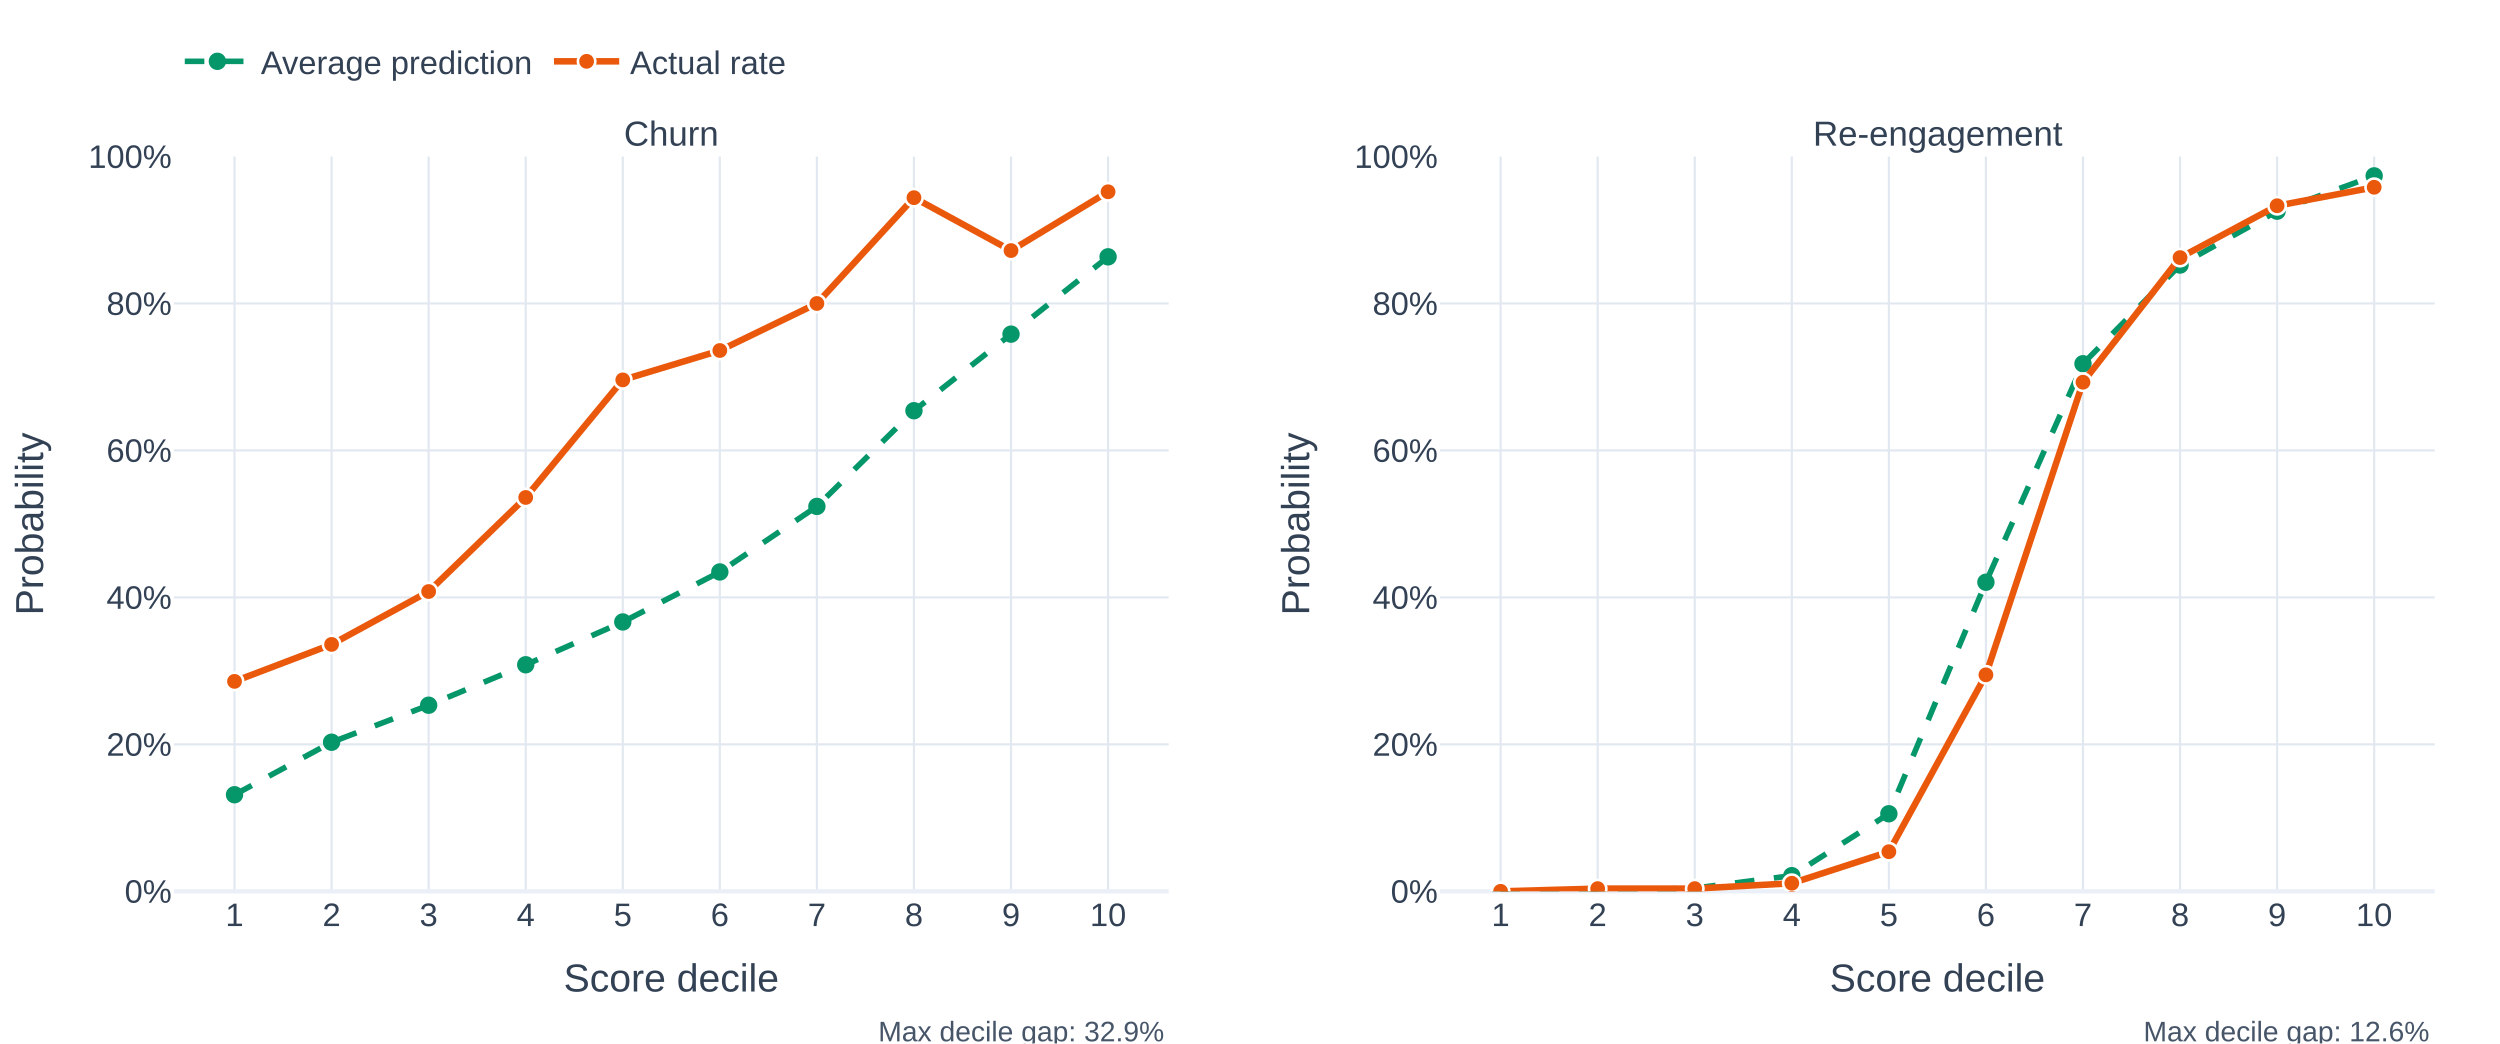
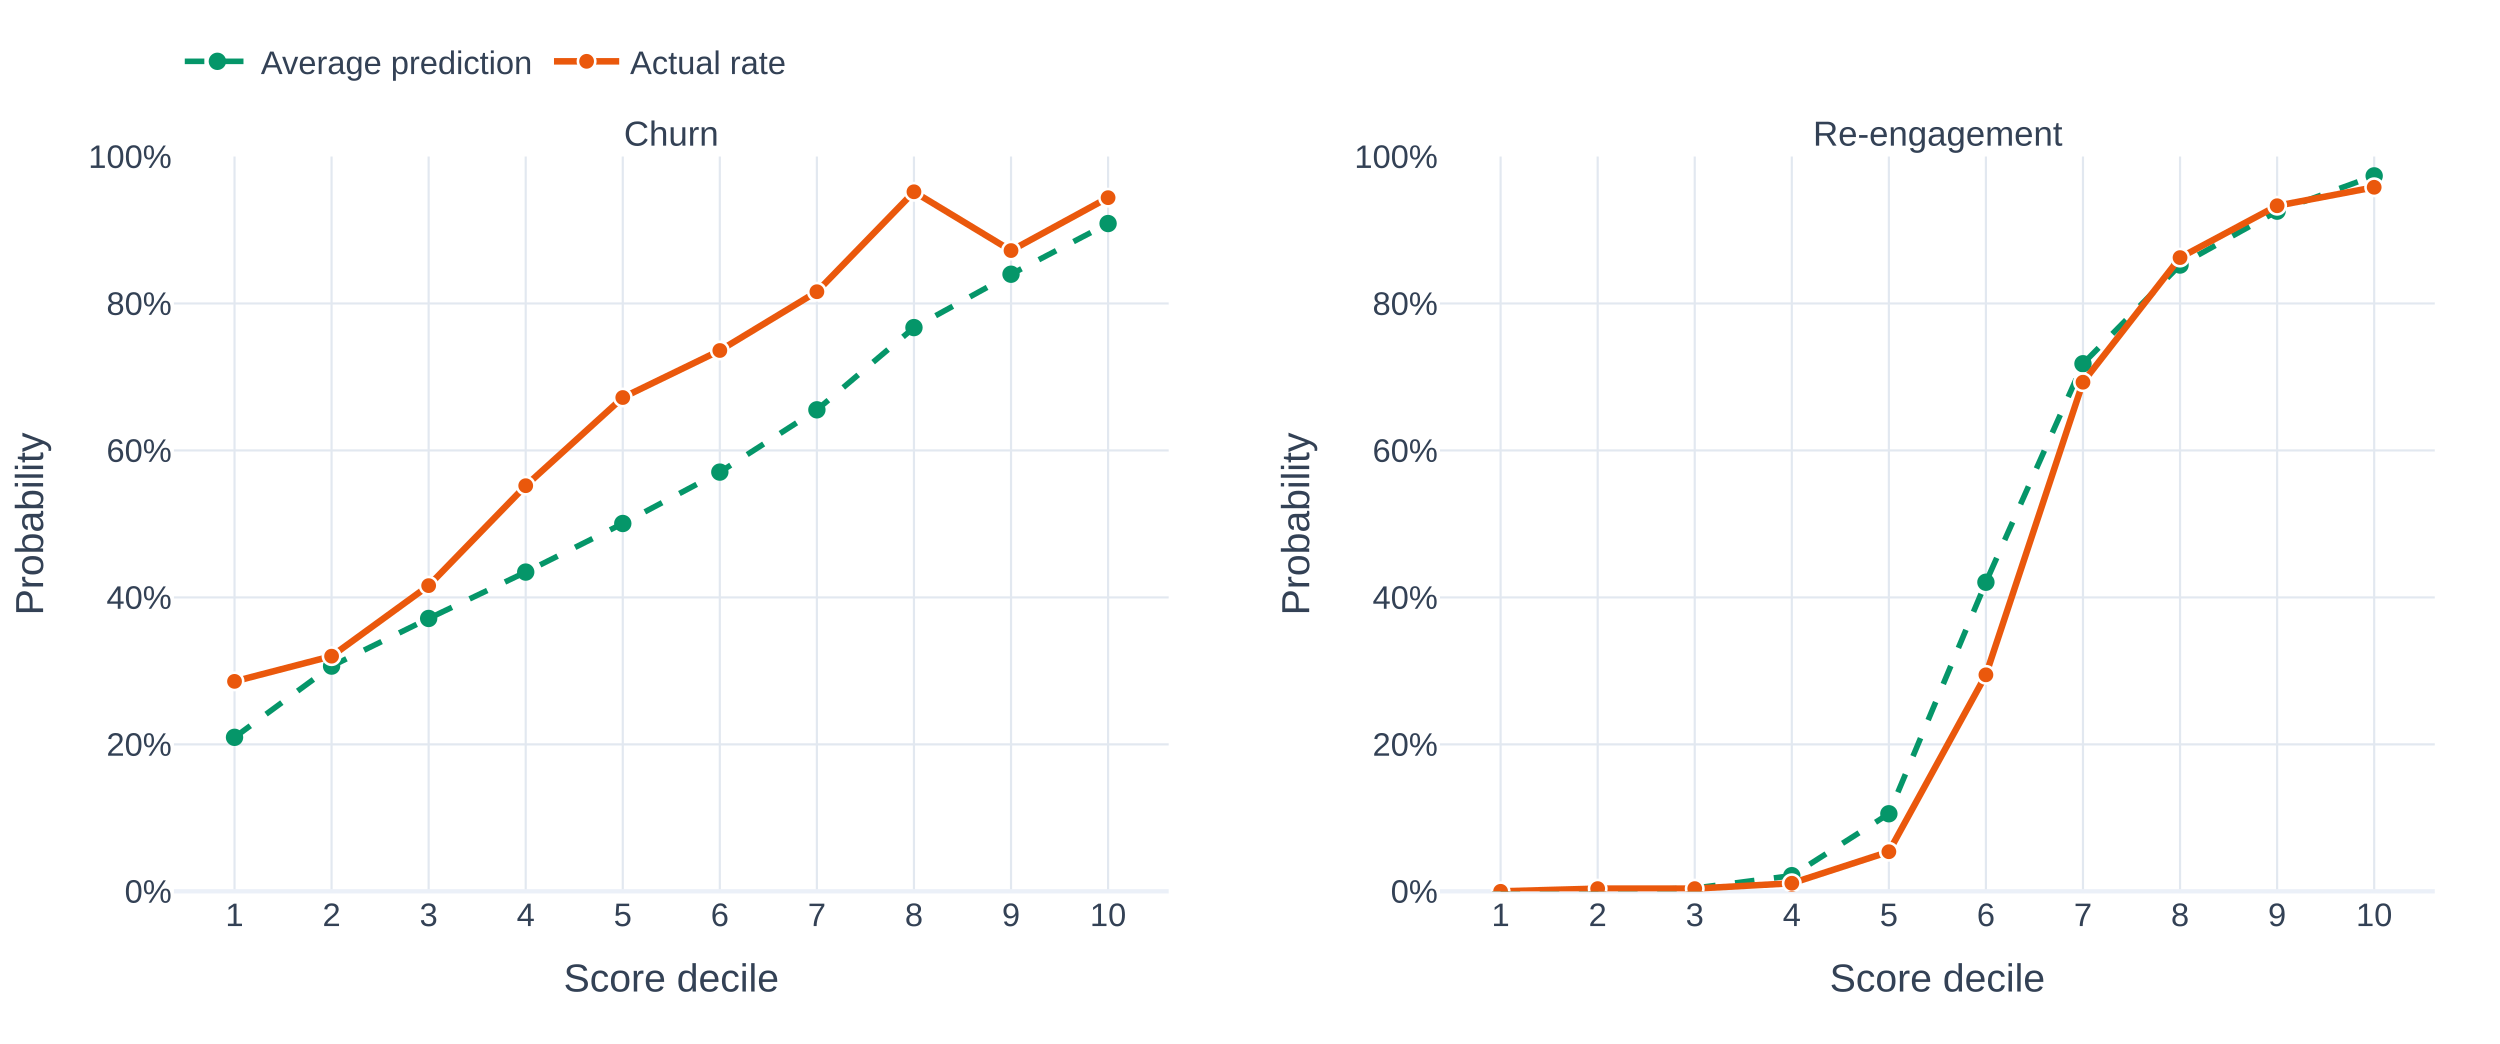
<svg xmlns="http://www.w3.org/2000/svg" class="main-svg" width="1150" height="480" style="" viewBox="0 0 1150 480">
-   <defs id="defs-a43bcc">
+   <defs id="defs-b2b963">
    <g class="clips">
-       <clipPath id="clipa43bccxyplot" class="plotclip">
+       <clipPath id="clipb2b963xyplot" class="plotclip">
        <rect width="457.6" height="338" />
      </clipPath>
-       <clipPath id="clipa43bccx2y2plot" class="plotclip">
+       <clipPath id="clipb2b963x2y2plot" class="plotclip">
        <rect width="457.6" height="338" />
      </clipPath>
-       <clipPath class="axesclip" id="clipa43bccx">
+       <clipPath class="axesclip" id="clipb2b963x">
        <rect x="80" y="0" width="457.6" height="480" />
      </clipPath>
-       <clipPath class="axesclip" id="clipa43bccy">
+       <clipPath class="axesclip" id="clipb2b963y">
        <rect x="0" y="72" width="1150" height="338" />
      </clipPath>
-       <clipPath class="axesclip" id="clipa43bccxy">
+       <clipPath class="axesclip" id="clipb2b963xy">
        <rect x="80" y="72" width="457.6" height="338" />
      </clipPath>
-       <clipPath class="axesclip" id="clipa43bccy2">
+       <clipPath class="axesclip" id="clipb2b963y2">
        <rect x="0" y="72" width="1150" height="338" />
      </clipPath>
-       <clipPath class="axesclip" id="clipa43bccxy2">
+       <clipPath class="axesclip" id="clipb2b963xy2">
        <rect x="80" y="72" width="457.6" height="338" />
      </clipPath>
-       <clipPath class="axesclip" id="clipa43bccx2">
+       <clipPath class="axesclip" id="clipb2b963x2">
        <rect x="662.4" y="0" width="457.6" height="480" />
      </clipPath>
-       <clipPath class="axesclip" id="clipa43bccx2y">
+       <clipPath class="axesclip" id="clipb2b963x2y">
        <rect x="662.4" y="72" width="457.6" height="338" />
      </clipPath>
-       <clipPath class="axesclip" id="clipa43bccx2y2">
+       <clipPath class="axesclip" id="clipb2b963x2y2">
        <rect x="662.4" y="72" width="457.6" height="338" />
      </clipPath>
    </g>
    <g class="gradients" />
    <g class="patterns" />
    <clipPath id="rounded-canvas-clip">
      <rect x="0" y="0" width="1150" height="480" rx="24" ry="24" />
    </clipPath>
  </defs>
  <g clip-path="url(#rounded-canvas-clip)">
    <rect x="0" y="0" width="1150" height="480" style="fill: rgb(255, 255, 255); fill-opacity: 1;" fill="rgb(255, 255, 255)" fill-opacity="1" rx="24" ry="24" />
    <g class="bglayer" />
    <g class="layer-below">
      <g class="imagelayer" />
      <g class="shapelayer" />
    </g>
    <g class="cartesianlayer">
      <g class="subplot xy">
        <g class="layer-subplot">
          <g class="shapelayer" />
          <g class="imagelayer" />
        </g>
        <g class="minor-gridlayer">
          <g class="x" />
          <g class="y" />
        </g>
        <g class="gridlayer">
          <g class="x">
            <path class="xgrid crisp" transform="translate(107.88,0)" d="M0,72v338" style="stroke: rgb(226, 232, 240); stroke-opacity: 1; stroke-width: 1px;" />
            <path class="xgrid crisp" transform="translate(152.53,0)" d="M0,72v338" style="stroke: rgb(226, 232, 240); stroke-opacity: 1; stroke-width: 1px;" />
            <path class="xgrid crisp" transform="translate(197.18,0)" d="M0,72v338" style="stroke: rgb(226, 232, 240); stroke-opacity: 1; stroke-width: 1px;" />
            <path class="xgrid crisp" transform="translate(241.83,0)" d="M0,72v338" style="stroke: rgb(226, 232, 240); stroke-opacity: 1; stroke-width: 1px;" />
            <path class="xgrid crisp" transform="translate(286.48,0)" d="M0,72v338" style="stroke: rgb(226, 232, 240); stroke-opacity: 1; stroke-width: 1px;" />
            <path class="xgrid crisp" transform="translate(331.12,0)" d="M0,72v338" style="stroke: rgb(226, 232, 240); stroke-opacity: 1; stroke-width: 1px;" />
            <path class="xgrid crisp" transform="translate(375.77,0)" d="M0,72v338" style="stroke: rgb(226, 232, 240); stroke-opacity: 1; stroke-width: 1px;" />
            <path class="xgrid crisp" transform="translate(420.42,0)" d="M0,72v338" style="stroke: rgb(226, 232, 240); stroke-opacity: 1; stroke-width: 1px;" />
            <path class="xgrid crisp" transform="translate(465.07,0)" d="M0,72v338" style="stroke: rgb(226, 232, 240); stroke-opacity: 1; stroke-width: 1px;" />
            <path class="xgrid crisp" transform="translate(509.72,0)" d="M0,72v338" style="stroke: rgb(226, 232, 240); stroke-opacity: 1; stroke-width: 1px;" />
          </g>
          <g class="y">
            <path class="ygrid crisp" transform="translate(0,342.4)" d="M80,0h457.6" style="stroke: rgb(226, 232, 240); stroke-opacity: 1; stroke-width: 1px;" />
            <path class="ygrid crisp" transform="translate(0,274.8)" d="M80,0h457.6" style="stroke: rgb(226, 232, 240); stroke-opacity: 1; stroke-width: 1px;" />
            <path class="ygrid crisp" transform="translate(0,207.2)" d="M80,0h457.6" style="stroke: rgb(226, 232, 240); stroke-opacity: 1; stroke-width: 1px;" />
            <path class="ygrid crisp" transform="translate(0,139.6)" d="M80,0h457.6" style="stroke: rgb(226, 232, 240); stroke-opacity: 1; stroke-width: 1px;" />
          </g>
        </g>
        <g class="zerolinelayer">
          <path class="yzl zl crisp" transform="translate(0,410)" d="M80,0h457.6" style="stroke: rgb(235, 240, 248); stroke-opacity: 1; stroke-width: 2px;" />
        </g>
        <g class="layer-between">
          <g class="shapelayer" />
          <g class="imagelayer" />
        </g>
        <path class="xlines-below" />
        <path class="ylines-below" />
        <g class="overlines-below" />
        <g class="xaxislayer-below" />
        <g class="yaxislayer-below" />
        <g class="overaxes-below" />
        <g class="overplot">
-           <g class="xy" transform="translate(80,72)" clip-path="url(#clipa43bccxyplot)">
+           <g class="xy" transform="translate(80,72)" clip-path="url(#clipb2b963xyplot)">
            <g class="scatterlayer mlayer">
-               <g class="trace scatter tracef76a88" style="stroke-miterlimit: 2; opacity: 1;">
+               <g class="trace scatter trace5c1930" style="stroke-miterlimit: 2; opacity: 1;">
                <g class="fills" />
                <g class="errorbars" />
                <g class="lines">
-                   <path class="js-line" d="M27.88,293.58L72.53,269.43L117.18,252.4L161.83,233.79L206.48,214.1L251.12,191.1L295.77,160.95L340.42,116.93L385.07,81.71L429.72,46.14" style="vector-effect: none; fill: none; stroke: rgb(5, 150, 105); stroke-opacity: 1; stroke-dasharray: 9px, 9px; stroke-width: 2.6px; opacity: 1;" />
+                   <path class="js-line" d="M27.88,267.17L72.53,234.41L117.18,212.49L161.83,191.16L206.48,168.81L251.12,145.17L295.77,116.52L340.42,78.69L385.07,54.15L429.72,30.83" style="vector-effect: none; fill: none; stroke: rgb(5, 150, 105); stroke-opacity: 1; stroke-dasharray: 9px, 9px; stroke-width: 2.6px; opacity: 1;" />
                </g>
                <g class="points">
-                   <path class="point" transform="translate(27.88,293.58)" d="M4,0A4,4 0 1,1 0,-4A4,4 0 0,1 4,0Z" style="opacity: 1; stroke-width: 0px; fill: rgb(5, 150, 105); fill-opacity: 1;" />
-                   <path class="point" transform="translate(72.53,269.43)" d="M4,0A4,4 0 1,1 0,-4A4,4 0 0,1 4,0Z" style="opacity: 1; stroke-width: 0px; fill: rgb(5, 150, 105); fill-opacity: 1;" />
-                   <path class="point" transform="translate(117.18,252.4)" d="M4,0A4,4 0 1,1 0,-4A4,4 0 0,1 4,0Z" style="opacity: 1; stroke-width: 0px; fill: rgb(5, 150, 105); fill-opacity: 1;" />
-                   <path class="point" transform="translate(161.83,233.79)" d="M4,0A4,4 0 1,1 0,-4A4,4 0 0,1 4,0Z" style="opacity: 1; stroke-width: 0px; fill: rgb(5, 150, 105); fill-opacity: 1;" />
-                   <path class="point" transform="translate(206.48,214.1)" d="M4,0A4,4 0 1,1 0,-4A4,4 0 0,1 4,0Z" style="opacity: 1; stroke-width: 0px; fill: rgb(5, 150, 105); fill-opacity: 1;" />
-                   <path class="point" transform="translate(251.12,191.1)" d="M4,0A4,4 0 1,1 0,-4A4,4 0 0,1 4,0Z" style="opacity: 1; stroke-width: 0px; fill: rgb(5, 150, 105); fill-opacity: 1;" />
-                   <path class="point" transform="translate(295.77,160.95)" d="M4,0A4,4 0 1,1 0,-4A4,4 0 0,1 4,0Z" style="opacity: 1; stroke-width: 0px; fill: rgb(5, 150, 105); fill-opacity: 1;" />
-                   <path class="point" transform="translate(340.42,116.93)" d="M4,0A4,4 0 1,1 0,-4A4,4 0 0,1 4,0Z" style="opacity: 1; stroke-width: 0px; fill: rgb(5, 150, 105); fill-opacity: 1;" />
-                   <path class="point" transform="translate(385.07,81.71)" d="M4,0A4,4 0 1,1 0,-4A4,4 0 0,1 4,0Z" style="opacity: 1; stroke-width: 0px; fill: rgb(5, 150, 105); fill-opacity: 1;" />
-                   <path class="point" transform="translate(429.72,46.14)" d="M4,0A4,4 0 1,1 0,-4A4,4 0 0,1 4,0Z" style="opacity: 1; stroke-width: 0px; fill: rgb(5, 150, 105); fill-opacity: 1;" />
+                   <path class="point" transform="translate(27.88,267.17)" d="M4,0A4,4 0 1,1 0,-4A4,4 0 0,1 4,0Z" style="opacity: 1; stroke-width: 0px; fill: rgb(5, 150, 105); fill-opacity: 1;" />
+                   <path class="point" transform="translate(72.53,234.41)" d="M4,0A4,4 0 1,1 0,-4A4,4 0 0,1 4,0Z" style="opacity: 1; stroke-width: 0px; fill: rgb(5, 150, 105); fill-opacity: 1;" />
+                   <path class="point" transform="translate(117.18,212.49)" d="M4,0A4,4 0 1,1 0,-4A4,4 0 0,1 4,0Z" style="opacity: 1; stroke-width: 0px; fill: rgb(5, 150, 105); fill-opacity: 1;" />
+                   <path class="point" transform="translate(161.83,191.16)" d="M4,0A4,4 0 1,1 0,-4A4,4 0 0,1 4,0Z" style="opacity: 1; stroke-width: 0px; fill: rgb(5, 150, 105); fill-opacity: 1;" />
+                   <path class="point" transform="translate(206.48,168.81)" d="M4,0A4,4 0 1,1 0,-4A4,4 0 0,1 4,0Z" style="opacity: 1; stroke-width: 0px; fill: rgb(5, 150, 105); fill-opacity: 1;" />
+                   <path class="point" transform="translate(251.12,145.17)" d="M4,0A4,4 0 1,1 0,-4A4,4 0 0,1 4,0Z" style="opacity: 1; stroke-width: 0px; fill: rgb(5, 150, 105); fill-opacity: 1;" />
+                   <path class="point" transform="translate(295.77,116.52)" d="M4,0A4,4 0 1,1 0,-4A4,4 0 0,1 4,0Z" style="opacity: 1; stroke-width: 0px; fill: rgb(5, 150, 105); fill-opacity: 1;" />
+                   <path class="point" transform="translate(340.42,78.69)" d="M4,0A4,4 0 1,1 0,-4A4,4 0 0,1 4,0Z" style="opacity: 1; stroke-width: 0px; fill: rgb(5, 150, 105); fill-opacity: 1;" />
+                   <path class="point" transform="translate(385.07,54.15)" d="M4,0A4,4 0 1,1 0,-4A4,4 0 0,1 4,0Z" style="opacity: 1; stroke-width: 0px; fill: rgb(5, 150, 105); fill-opacity: 1;" />
+                   <path class="point" transform="translate(429.72,30.83)" d="M4,0A4,4 0 1,1 0,-4A4,4 0 0,1 4,0Z" style="opacity: 1; stroke-width: 0px; fill: rgb(5, 150, 105); fill-opacity: 1;" />
                </g>
                <g class="text" />
              </g>
-               <g class="trace scatter trace8fd8a8" style="stroke-miterlimit: 2; opacity: 1;">
+               <g class="trace scatter trace6b4203" style="stroke-miterlimit: 2; opacity: 1;">
                <g class="fills" />
                <g class="errorbars" />
                <g class="lines">
-                   <path class="js-line" d="M27.88,241.43L72.53,224.43L117.18,200.1L161.83,156.83L206.48,102.75L251.12,89.23L295.77,67.6L340.42,18.93L385.07,43.26L429.72,16.22" style="vector-effect: none; fill: none; stroke: rgb(234, 88, 12); stroke-opacity: 1; stroke-width: 3px; opacity: 1;" />
+                   <path class="js-line" d="M27.88,241.43L72.53,229.84L117.18,197.39L161.83,151.42L206.48,110.86L251.12,89.23L295.77,62.19L340.42,16.22L385.07,43.26L429.72,18.93" style="vector-effect: none; fill: none; stroke: rgb(234, 88, 12); stroke-opacity: 1; stroke-width: 3px; opacity: 1;" />
                </g>
                <g class="points">
                  <path class="point" transform="translate(27.88,241.43)" d="M4,0A4,4 0 1,1 0,-4A4,4 0 0,1 4,0Z" style="opacity: 1; stroke-width: 1.2px; fill: rgb(234, 88, 12); fill-opacity: 1; stroke: rgb(255, 255, 255); stroke-opacity: 1;" />
-                   <path class="point" transform="translate(72.53,224.43)" d="M4,0A4,4 0 1,1 0,-4A4,4 0 0,1 4,0Z" style="opacity: 1; stroke-width: 1.2px; fill: rgb(234, 88, 12); fill-opacity: 1; stroke: rgb(255, 255, 255); stroke-opacity: 1;" />
-                   <path class="point" transform="translate(117.18,200.1)" d="M4,0A4,4 0 1,1 0,-4A4,4 0 0,1 4,0Z" style="opacity: 1; stroke-width: 1.2px; fill: rgb(234, 88, 12); fill-opacity: 1; stroke: rgb(255, 255, 255); stroke-opacity: 1;" />
-                   <path class="point" transform="translate(161.83,156.83)" d="M4,0A4,4 0 1,1 0,-4A4,4 0 0,1 4,0Z" style="opacity: 1; stroke-width: 1.2px; fill: rgb(234, 88, 12); fill-opacity: 1; stroke: rgb(255, 255, 255); stroke-opacity: 1;" />
-                   <path class="point" transform="translate(206.48,102.75)" d="M4,0A4,4 0 1,1 0,-4A4,4 0 0,1 4,0Z" style="opacity: 1; stroke-width: 1.2px; fill: rgb(234, 88, 12); fill-opacity: 1; stroke: rgb(255, 255, 255); stroke-opacity: 1;" />
+                   <path class="point" transform="translate(72.53,229.84)" d="M4,0A4,4 0 1,1 0,-4A4,4 0 0,1 4,0Z" style="opacity: 1; stroke-width: 1.2px; fill: rgb(234, 88, 12); fill-opacity: 1; stroke: rgb(255, 255, 255); stroke-opacity: 1;" />
+                   <path class="point" transform="translate(117.18,197.39)" d="M4,0A4,4 0 1,1 0,-4A4,4 0 0,1 4,0Z" style="opacity: 1; stroke-width: 1.2px; fill: rgb(234, 88, 12); fill-opacity: 1; stroke: rgb(255, 255, 255); stroke-opacity: 1;" />
+                   <path class="point" transform="translate(161.83,151.42)" d="M4,0A4,4 0 1,1 0,-4A4,4 0 0,1 4,0Z" style="opacity: 1; stroke-width: 1.2px; fill: rgb(234, 88, 12); fill-opacity: 1; stroke: rgb(255, 255, 255); stroke-opacity: 1;" />
+                   <path class="point" transform="translate(206.48,110.86)" d="M4,0A4,4 0 1,1 0,-4A4,4 0 0,1 4,0Z" style="opacity: 1; stroke-width: 1.2px; fill: rgb(234, 88, 12); fill-opacity: 1; stroke: rgb(255, 255, 255); stroke-opacity: 1;" />
                  <path class="point" transform="translate(251.12,89.23)" d="M4,0A4,4 0 1,1 0,-4A4,4 0 0,1 4,0Z" style="opacity: 1; stroke-width: 1.2px; fill: rgb(234, 88, 12); fill-opacity: 1; stroke: rgb(255, 255, 255); stroke-opacity: 1;" />
-                   <path class="point" transform="translate(295.77,67.6)" d="M4,0A4,4 0 1,1 0,-4A4,4 0 0,1 4,0Z" style="opacity: 1; stroke-width: 1.2px; fill: rgb(234, 88, 12); fill-opacity: 1; stroke: rgb(255, 255, 255); stroke-opacity: 1;" />
-                   <path class="point" transform="translate(340.42,18.93)" d="M4,0A4,4 0 1,1 0,-4A4,4 0 0,1 4,0Z" style="opacity: 1; stroke-width: 1.2px; fill: rgb(234, 88, 12); fill-opacity: 1; stroke: rgb(255, 255, 255); stroke-opacity: 1;" />
+                   <path class="point" transform="translate(295.77,62.19)" d="M4,0A4,4 0 1,1 0,-4A4,4 0 0,1 4,0Z" style="opacity: 1; stroke-width: 1.2px; fill: rgb(234, 88, 12); fill-opacity: 1; stroke: rgb(255, 255, 255); stroke-opacity: 1;" />
+                   <path class="point" transform="translate(340.42,16.22)" d="M4,0A4,4 0 1,1 0,-4A4,4 0 0,1 4,0Z" style="opacity: 1; stroke-width: 1.2px; fill: rgb(234, 88, 12); fill-opacity: 1; stroke: rgb(255, 255, 255); stroke-opacity: 1;" />
                  <path class="point" transform="translate(385.07,43.26)" d="M4,0A4,4 0 1,1 0,-4A4,4 0 0,1 4,0Z" style="opacity: 1; stroke-width: 1.2px; fill: rgb(234, 88, 12); fill-opacity: 1; stroke: rgb(255, 255, 255); stroke-opacity: 1;" />
-                   <path class="point" transform="translate(429.72,16.22)" d="M4,0A4,4 0 1,1 0,-4A4,4 0 0,1 4,0Z" style="opacity: 1; stroke-width: 1.2px; fill: rgb(234, 88, 12); fill-opacity: 1; stroke: rgb(255, 255, 255); stroke-opacity: 1;" />
+                   <path class="point" transform="translate(429.72,18.93)" d="M4,0A4,4 0 1,1 0,-4A4,4 0 0,1 4,0Z" style="opacity: 1; stroke-width: 1.2px; fill: rgb(234, 88, 12); fill-opacity: 1; stroke: rgb(255, 255, 255); stroke-opacity: 1;" />
                </g>
                <g class="text" />
              </g>
            </g>
          </g>
        </g>
        <g class="zerolinelayer-above" />
        <path class="xlines-above crisp" d="M0,0" style="fill: none;" />
        <path class="ylines-above crisp" d="M0,0" style="fill: none;" />
        <g class="overlines-above" />
        <g class="xaxislayer-above">
          <g class="xtick">
            <text text-anchor="middle" x="0" y="426" transform="translate(107.88,0)" style="font-family: Arial; font-size: 15px; fill: rgb(51, 65, 85); fill-opacity: 1; white-space: pre;">1</text>
          </g>
          <g class="xtick">
            <text text-anchor="middle" x="0" y="426" transform="translate(152.53,0)" style="font-family: Arial; font-size: 15px; fill: rgb(51, 65, 85); fill-opacity: 1; white-space: pre;">2</text>
          </g>
          <g class="xtick">
            <text text-anchor="middle" x="0" y="426" transform="translate(197.18,0)" style="font-family: Arial; font-size: 15px; fill: rgb(51, 65, 85); fill-opacity: 1; white-space: pre;">3</text>
          </g>
          <g class="xtick">
            <text text-anchor="middle" x="0" y="426" transform="translate(241.83,0)" style="font-family: Arial; font-size: 15px; fill: rgb(51, 65, 85); fill-opacity: 1; white-space: pre;">4</text>
          </g>
          <g class="xtick">
            <text text-anchor="middle" x="0" y="426" transform="translate(286.48,0)" style="font-family: Arial; font-size: 15px; fill: rgb(51, 65, 85); fill-opacity: 1; white-space: pre;">5</text>
          </g>
          <g class="xtick">
            <text text-anchor="middle" x="0" y="426" transform="translate(331.12,0)" style="font-family: Arial; font-size: 15px; fill: rgb(51, 65, 85); fill-opacity: 1; white-space: pre;">6</text>
          </g>
          <g class="xtick">
            <text text-anchor="middle" x="0" y="426" transform="translate(375.77,0)" style="font-family: Arial; font-size: 15px; fill: rgb(51, 65, 85); fill-opacity: 1; white-space: pre;">7</text>
          </g>
          <g class="xtick">
            <text text-anchor="middle" x="0" y="426" transform="translate(420.42,0)" style="font-family: Arial; font-size: 15px; fill: rgb(51, 65, 85); fill-opacity: 1; white-space: pre;">8</text>
          </g>
          <g class="xtick">
            <text text-anchor="middle" x="0" y="426" transform="translate(465.07,0)" style="font-family: Arial; font-size: 15px; fill: rgb(51, 65, 85); fill-opacity: 1; white-space: pre;">9</text>
          </g>
          <g class="xtick">
            <text text-anchor="middle" x="0" y="426" transform="translate(509.72,0)" style="font-family: Arial; font-size: 15px; fill: rgb(51, 65, 85); fill-opacity: 1; white-space: pre;">10</text>
          </g>
        </g>
        <g class="yaxislayer-above">
          <g class="ytick">
            <text text-anchor="end" x="79" y="5.25" transform="translate(0,410)" style="font-family: Arial; font-size: 15px; fill: rgb(51, 65, 85); fill-opacity: 1; white-space: pre;">0%</text>
          </g>
          <g class="ytick">
            <text text-anchor="end" x="79" y="5.25" style="font-family: Arial; font-size: 15px; fill: rgb(51, 65, 85); fill-opacity: 1; white-space: pre;" transform="translate(0,342.4)">20%</text>
          </g>
          <g class="ytick">
            <text text-anchor="end" x="79" y="5.25" style="font-family: Arial; font-size: 15px; fill: rgb(51, 65, 85); fill-opacity: 1; white-space: pre;" transform="translate(0,274.8)">40%</text>
          </g>
          <g class="ytick">
            <text text-anchor="end" x="79" y="5.25" style="font-family: Arial; font-size: 15px; fill: rgb(51, 65, 85); fill-opacity: 1; white-space: pre;" transform="translate(0,207.2)">60%</text>
          </g>
          <g class="ytick">
            <text text-anchor="end" x="79" y="5.25" style="font-family: Arial; font-size: 15px; fill: rgb(51, 65, 85); fill-opacity: 1; white-space: pre;" transform="translate(0,139.6)">80%</text>
          </g>
          <g class="ytick">
            <text text-anchor="end" x="79" y="5.25" style="font-family: Arial; font-size: 15px; fill: rgb(51, 65, 85); fill-opacity: 1; white-space: pre;" transform="translate(0,72)">100%</text>
          </g>
        </g>
        <g class="overaxes-above" />
      </g>
      <g class="subplot x2y2">
        <g class="layer-subplot">
          <g class="shapelayer" />
          <g class="imagelayer" />
        </g>
        <g class="minor-gridlayer">
          <g class="x2" />
          <g class="y2" />
        </g>
        <g class="gridlayer">
          <g class="x2">
            <path class="x2grid crisp" transform="translate(690.28,0)" d="M0,72v338" style="stroke: rgb(226, 232, 240); stroke-opacity: 1; stroke-width: 1px;" />
            <path class="x2grid crisp" transform="translate(734.93,0)" d="M0,72v338" style="stroke: rgb(226, 232, 240); stroke-opacity: 1; stroke-width: 1px;" />
            <path class="x2grid crisp" transform="translate(779.58,0)" d="M0,72v338" style="stroke: rgb(226, 232, 240); stroke-opacity: 1; stroke-width: 1px;" />
            <path class="x2grid crisp" transform="translate(824.23,0)" d="M0,72v338" style="stroke: rgb(226, 232, 240); stroke-opacity: 1; stroke-width: 1px;" />
            <path class="x2grid crisp" transform="translate(868.88,0)" d="M0,72v338" style="stroke: rgb(226, 232, 240); stroke-opacity: 1; stroke-width: 1px;" />
            <path class="x2grid crisp" transform="translate(913.52,0)" d="M0,72v338" style="stroke: rgb(226, 232, 240); stroke-opacity: 1; stroke-width: 1px;" />
            <path class="x2grid crisp" transform="translate(958.17,0)" d="M0,72v338" style="stroke: rgb(226, 232, 240); stroke-opacity: 1; stroke-width: 1px;" />
            <path class="x2grid crisp" transform="translate(1002.82,0)" d="M0,72v338" style="stroke: rgb(226, 232, 240); stroke-opacity: 1; stroke-width: 1px;" />
            <path class="x2grid crisp" transform="translate(1047.47,0)" d="M0,72v338" style="stroke: rgb(226, 232, 240); stroke-opacity: 1; stroke-width: 1px;" />
            <path class="x2grid crisp" transform="translate(1092.12,0)" d="M0,72v338" style="stroke: rgb(226, 232, 240); stroke-opacity: 1; stroke-width: 1px;" />
          </g>
          <g class="y2">
            <path class="y2grid crisp" transform="translate(0,342.4)" d="M662.4,0h457.6" style="stroke: rgb(226, 232, 240); stroke-opacity: 1; stroke-width: 1px;" />
            <path class="y2grid crisp" transform="translate(0,274.8)" d="M662.4,0h457.6" style="stroke: rgb(226, 232, 240); stroke-opacity: 1; stroke-width: 1px;" />
            <path class="y2grid crisp" transform="translate(0,207.2)" d="M662.4,0h457.6" style="stroke: rgb(226, 232, 240); stroke-opacity: 1; stroke-width: 1px;" />
            <path class="y2grid crisp" transform="translate(0,139.6)" d="M662.4,0h457.6" style="stroke: rgb(226, 232, 240); stroke-opacity: 1; stroke-width: 1px;" />
          </g>
        </g>
        <g class="zerolinelayer">
          <path class="y2zl zl crisp" transform="translate(0,410)" d="M662.4,0h457.6" style="stroke: rgb(235, 240, 248); stroke-opacity: 1; stroke-width: 2px;" />
        </g>
        <g class="layer-between">
          <g class="shapelayer" />
          <g class="imagelayer" />
        </g>
        <path class="xlines-below" />
        <path class="ylines-below" />
        <g class="overlines-below" />
        <g class="xaxislayer-below" />
        <g class="yaxislayer-below" />
        <g class="overaxes-below" />
        <g class="overplot">
-           <g class="x2y2" transform="translate(662.4,72)" clip-path="url(#clipa43bccx2y2plot)">
+           <g class="x2y2" transform="translate(662.4,72)" clip-path="url(#clipb2b963x2y2plot)">
            <g class="scatterlayer mlayer">
-               <g class="trace scatter tracebd3862" style="stroke-miterlimit: 2; opacity: 1;">
+               <g class="trace scatter trace484839" style="stroke-miterlimit: 2; opacity: 1;">
                <g class="fills" />
                <g class="errorbars" />
                <g class="lines">
                  <path class="js-line" d="M27.88,337.96L72.53,337.78L117.18,336.53L161.83,330.8L206.48,302.33L251.12,195.83L295.77,95.32L340.42,49.92L385.07,25.14L429.72,8.9" style="vector-effect: none; fill: none; stroke: rgb(5, 150, 105); stroke-opacity: 1; stroke-dasharray: 9px, 9px; stroke-width: 2.6px; opacity: 1;" />
                </g>
                <g class="points">
                  <path class="point" transform="translate(27.88,337.96)" d="M4,0A4,4 0 1,1 0,-4A4,4 0 0,1 4,0Z" style="opacity: 1; stroke-width: 0px; fill: rgb(5, 150, 105); fill-opacity: 1;" />
                  <path class="point" transform="translate(72.53,337.78)" d="M4,0A4,4 0 1,1 0,-4A4,4 0 0,1 4,0Z" style="opacity: 1; stroke-width: 0px; fill: rgb(5, 150, 105); fill-opacity: 1;" />
                  <path class="point" transform="translate(117.18,336.53)" d="M4,0A4,4 0 1,1 0,-4A4,4 0 0,1 4,0Z" style="opacity: 1; stroke-width: 0px; fill: rgb(5, 150, 105); fill-opacity: 1;" />
                  <path class="point" transform="translate(161.83,330.8)" d="M4,0A4,4 0 1,1 0,-4A4,4 0 0,1 4,0Z" style="opacity: 1; stroke-width: 0px; fill: rgb(5, 150, 105); fill-opacity: 1;" />
                  <path class="point" transform="translate(206.48,302.33)" d="M4,0A4,4 0 1,1 0,-4A4,4 0 0,1 4,0Z" style="opacity: 1; stroke-width: 0px; fill: rgb(5, 150, 105); fill-opacity: 1;" />
                  <path class="point" transform="translate(251.12,195.83)" d="M4,0A4,4 0 1,1 0,-4A4,4 0 0,1 4,0Z" style="opacity: 1; stroke-width: 0px; fill: rgb(5, 150, 105); fill-opacity: 1;" />
                  <path class="point" transform="translate(295.77,95.32)" d="M4,0A4,4 0 1,1 0,-4A4,4 0 0,1 4,0Z" style="opacity: 1; stroke-width: 0px; fill: rgb(5, 150, 105); fill-opacity: 1;" />
                  <path class="point" transform="translate(340.42,49.92)" d="M4,0A4,4 0 1,1 0,-4A4,4 0 0,1 4,0Z" style="opacity: 1; stroke-width: 0px; fill: rgb(5, 150, 105); fill-opacity: 1;" />
                  <path class="point" transform="translate(385.07,25.14)" d="M4,0A4,4 0 1,1 0,-4A4,4 0 0,1 4,0Z" style="opacity: 1; stroke-width: 0px; fill: rgb(5, 150, 105); fill-opacity: 1;" />
                  <path class="point" transform="translate(429.72,8.9)" d="M4,0A4,4 0 1,1 0,-4A4,4 0 0,1 4,0Z" style="opacity: 1; stroke-width: 0px; fill: rgb(5, 150, 105); fill-opacity: 1;" />
                </g>
                <g class="text" />
              </g>
-               <g class="trace scatter trace1e6211" style="stroke-miterlimit: 2; opacity: 1;">
+               <g class="trace scatter tracec8e930" style="stroke-miterlimit: 2; opacity: 1;">
                <g class="fills" />
                <g class="errorbars" />
                <g class="lines">
                  <path class="js-line" d="M27.88,338L72.53,336.76L117.18,336.76L161.83,334.29L206.48,319.79L251.12,238.42L295.77,103.82L340.42,46.49L385.07,22.64L429.72,14.14" style="vector-effect: none; fill: none; stroke: rgb(234, 88, 12); stroke-opacity: 1; stroke-width: 3px; opacity: 1;" />
                </g>
                <g class="points">
                  <path class="point" transform="translate(27.88,338)" d="M4,0A4,4 0 1,1 0,-4A4,4 0 0,1 4,0Z" style="opacity: 1; stroke-width: 1.2px; fill: rgb(234, 88, 12); fill-opacity: 1; stroke: rgb(255, 255, 255); stroke-opacity: 1;" />
                  <path class="point" transform="translate(72.53,336.76)" d="M4,0A4,4 0 1,1 0,-4A4,4 0 0,1 4,0Z" style="opacity: 1; stroke-width: 1.2px; fill: rgb(234, 88, 12); fill-opacity: 1; stroke: rgb(255, 255, 255); stroke-opacity: 1;" />
                  <path class="point" transform="translate(117.18,336.76)" d="M4,0A4,4 0 1,1 0,-4A4,4 0 0,1 4,0Z" style="opacity: 1; stroke-width: 1.2px; fill: rgb(234, 88, 12); fill-opacity: 1; stroke: rgb(255, 255, 255); stroke-opacity: 1;" />
                  <path class="point" transform="translate(161.83,334.29)" d="M4,0A4,4 0 1,1 0,-4A4,4 0 0,1 4,0Z" style="opacity: 1; stroke-width: 1.2px; fill: rgb(234, 88, 12); fill-opacity: 1; stroke: rgb(255, 255, 255); stroke-opacity: 1;" />
                  <path class="point" transform="translate(206.48,319.79)" d="M4,0A4,4 0 1,1 0,-4A4,4 0 0,1 4,0Z" style="opacity: 1; stroke-width: 1.2px; fill: rgb(234, 88, 12); fill-opacity: 1; stroke: rgb(255, 255, 255); stroke-opacity: 1;" />
                  <path class="point" transform="translate(251.12,238.42)" d="M4,0A4,4 0 1,1 0,-4A4,4 0 0,1 4,0Z" style="opacity: 1; stroke-width: 1.2px; fill: rgb(234, 88, 12); fill-opacity: 1; stroke: rgb(255, 255, 255); stroke-opacity: 1;" />
                  <path class="point" transform="translate(295.77,103.82)" d="M4,0A4,4 0 1,1 0,-4A4,4 0 0,1 4,0Z" style="opacity: 1; stroke-width: 1.2px; fill: rgb(234, 88, 12); fill-opacity: 1; stroke: rgb(255, 255, 255); stroke-opacity: 1;" />
                  <path class="point" transform="translate(340.42,46.49)" d="M4,0A4,4 0 1,1 0,-4A4,4 0 0,1 4,0Z" style="opacity: 1; stroke-width: 1.2px; fill: rgb(234, 88, 12); fill-opacity: 1; stroke: rgb(255, 255, 255); stroke-opacity: 1;" />
                  <path class="point" transform="translate(385.07,22.64)" d="M4,0A4,4 0 1,1 0,-4A4,4 0 0,1 4,0Z" style="opacity: 1; stroke-width: 1.2px; fill: rgb(234, 88, 12); fill-opacity: 1; stroke: rgb(255, 255, 255); stroke-opacity: 1;" />
                  <path class="point" transform="translate(429.72,14.14)" d="M4,0A4,4 0 1,1 0,-4A4,4 0 0,1 4,0Z" style="opacity: 1; stroke-width: 1.2px; fill: rgb(234, 88, 12); fill-opacity: 1; stroke: rgb(255, 255, 255); stroke-opacity: 1;" />
                </g>
                <g class="text" />
              </g>
            </g>
          </g>
        </g>
        <g class="zerolinelayer-above" />
        <path class="xlines-above crisp" d="M0,0" style="fill: none;" />
        <path class="ylines-above crisp" d="M0,0" style="fill: none;" />
        <g class="overlines-above" />
        <g class="xaxislayer-above">
          <g class="x2tick">
            <text text-anchor="middle" x="0" y="426" transform="translate(690.28,0)" style="font-family: Arial; font-size: 15px; fill: rgb(51, 65, 85); fill-opacity: 1; white-space: pre;">1</text>
          </g>
          <g class="x2tick">
            <text text-anchor="middle" x="0" y="426" transform="translate(734.93,0)" style="font-family: Arial; font-size: 15px; fill: rgb(51, 65, 85); fill-opacity: 1; white-space: pre;">2</text>
          </g>
          <g class="x2tick">
            <text text-anchor="middle" x="0" y="426" transform="translate(779.58,0)" style="font-family: Arial; font-size: 15px; fill: rgb(51, 65, 85); fill-opacity: 1; white-space: pre;">3</text>
          </g>
          <g class="x2tick">
            <text text-anchor="middle" x="0" y="426" transform="translate(824.23,0)" style="font-family: Arial; font-size: 15px; fill: rgb(51, 65, 85); fill-opacity: 1; white-space: pre;">4</text>
          </g>
          <g class="x2tick">
            <text text-anchor="middle" x="0" y="426" transform="translate(868.88,0)" style="font-family: Arial; font-size: 15px; fill: rgb(51, 65, 85); fill-opacity: 1; white-space: pre;">5</text>
          </g>
          <g class="x2tick">
            <text text-anchor="middle" x="0" y="426" transform="translate(913.52,0)" style="font-family: Arial; font-size: 15px; fill: rgb(51, 65, 85); fill-opacity: 1; white-space: pre;">6</text>
          </g>
          <g class="x2tick">
            <text text-anchor="middle" x="0" y="426" transform="translate(958.17,0)" style="font-family: Arial; font-size: 15px; fill: rgb(51, 65, 85); fill-opacity: 1; white-space: pre;">7</text>
          </g>
          <g class="x2tick">
            <text text-anchor="middle" x="0" y="426" transform="translate(1002.82,0)" style="font-family: Arial; font-size: 15px; fill: rgb(51, 65, 85); fill-opacity: 1; white-space: pre;">8</text>
          </g>
          <g class="x2tick">
            <text text-anchor="middle" x="0" y="426" transform="translate(1047.47,0)" style="font-family: Arial; font-size: 15px; fill: rgb(51, 65, 85); fill-opacity: 1; white-space: pre;">9</text>
          </g>
          <g class="x2tick">
            <text text-anchor="middle" x="0" y="426" transform="translate(1092.12,0)" style="font-family: Arial; font-size: 15px; fill: rgb(51, 65, 85); fill-opacity: 1; white-space: pre;">10</text>
          </g>
        </g>
        <g class="yaxislayer-above">
          <g class="y2tick">
            <text text-anchor="end" x="661.4" y="5.25" transform="translate(0,410)" style="font-family: Arial; font-size: 15px; fill: rgb(51, 65, 85); fill-opacity: 1; white-space: pre;">0%</text>
          </g>
          <g class="y2tick">
            <text text-anchor="end" x="661.4" y="5.25" style="font-family: Arial; font-size: 15px; fill: rgb(51, 65, 85); fill-opacity: 1; white-space: pre;" transform="translate(0,342.4)">20%</text>
          </g>
          <g class="y2tick">
            <text text-anchor="end" x="661.4" y="5.25" style="font-family: Arial; font-size: 15px; fill: rgb(51, 65, 85); fill-opacity: 1; white-space: pre;" transform="translate(0,274.8)">40%</text>
          </g>
          <g class="y2tick">
            <text text-anchor="end" x="661.4" y="5.25" style="font-family: Arial; font-size: 15px; fill: rgb(51, 65, 85); fill-opacity: 1; white-space: pre;" transform="translate(0,207.2)">60%</text>
          </g>
          <g class="y2tick">
            <text text-anchor="end" x="661.4" y="5.25" style="font-family: Arial; font-size: 15px; fill: rgb(51, 65, 85); fill-opacity: 1; white-space: pre;" transform="translate(0,139.6)">80%</text>
          </g>
          <g class="y2tick">
            <text text-anchor="end" x="661.4" y="5.25" style="font-family: Arial; font-size: 15px; fill: rgb(51, 65, 85); fill-opacity: 1; white-space: pre;" transform="translate(0,72)">100%</text>
          </g>
        </g>
        <g class="overaxes-above" />
      </g>
    </g>
    <g class="polarlayer" />
    <g class="smithlayer" />
    <g class="ternarylayer" />
    <g class="geolayer" />
    <g class="funnelarealayer" />
    <g class="pielayer" />
    <g class="iciclelayer" />
    <g class="treemaplayer" />
    <g class="sunburstlayer" />
    <g class="glimages" />
-     <defs id="topdefs-a43bcc">
+     <defs id="topdefs-b2b963">
      <g class="clips" />
-       <clipPath id="legenda43bcc">
+       <clipPath id="legendb2b963">
        <rect width="287" height="33" x="0" y="0" />
      </clipPath>
    </defs>
    <g class="layer-above">
      <g class="imagelayer" />
      <g class="shapelayer" />
    </g>
    <g class="infolayer">
      <g class="legend" pointer-events="all" transform="translate(80,11.96)">
        <rect class="bg" shape-rendering="crispEdges" style="stroke: rgb(68, 68, 68); stroke-opacity: 1; fill: rgb(255, 255, 255); fill-opacity: 1; stroke-width: 0px;" width="287" height="33" x="0" y="0" />
-         <g class="scrollbox" transform="" clip-path="url(#legenda43bcc)">
+         <g class="scrollbox" transform="" clip-path="url(#legendb2b963)">
          <g class="groups">
            <g class="traces" transform="translate(0,16.25)" style="opacity: 1;">
              <text class="legendtext" text-anchor="start" x="40" y="5.85" style="font-family: Arial; font-size: 15px; fill: rgb(51, 65, 85); fill-opacity: 1; white-space: pre;">Average prediction</text>
              <g class="layers" style="opacity: 1;">
                <g class="legendfill" />
                <g class="legendlines">
                  <path class="js-line" d="M5,0h30" style="fill: none; stroke: rgb(5, 150, 105); stroke-opacity: 1; stroke-dasharray: 9px, 9px; stroke-width: 2.6px;" />
                </g>
                <g class="legendsymbols">
                  <g class="legendpoints">
                    <path class="scatterpts" transform="translate(20,0)" d="M4,0A4,4 0 1,1 0,-4A4,4 0 0,1 4,0Z" style="opacity: 1; stroke-width: 0px; fill: rgb(5, 150, 105); fill-opacity: 1;" />
                  </g>
                </g>
              </g>
              <rect class="legendtoggle" x="0" y="-11.25" width="167.334" height="22.5" style="fill: rgb(0, 0, 0); fill-opacity: 0;" />
            </g>
            <g class="traces" transform="translate(169.834,16.25)" style="opacity: 1;">
              <text class="legendtext" text-anchor="start" x="40" y="5.85" style="font-family: Arial; font-size: 15px; fill: rgb(51, 65, 85); fill-opacity: 1; white-space: pre;">Actual rate</text>
              <g class="layers" style="opacity: 1;">
                <g class="legendfill" />
                <g class="legendlines">
                  <path class="js-line" d="M5,0h30" style="fill: none; stroke: rgb(234, 88, 12); stroke-opacity: 1; stroke-width: 3px;" />
                </g>
                <g class="legendsymbols">
                  <g class="legendpoints">
                    <path class="scatterpts" transform="translate(20,0)" d="M4,0A4,4 0 1,1 0,-4A4,4 0 0,1 4,0Z" style="opacity: 1; stroke-width: 1.2px; fill: rgb(234, 88, 12); fill-opacity: 1; stroke: rgb(255, 255, 255); stroke-opacity: 1;" />
                  </g>
                </g>
              </g>
              <rect class="legendtoggle" x="0" y="-11.25" width="114.24" height="22.5" style="fill: rgb(0, 0, 0); fill-opacity: 0;" />
            </g>
          </g>
        </g>
        <rect class="scrollbar" rx="20" ry="3" width="0" height="0" style="fill: rgb(128, 139, 164); fill-opacity: 1;" x="0" y="0" />
      </g>
      <g class="g-gtitle" />
      <g class="g-xtitle">
        <text class="xtitle" x="308.8" y="456.1" text-anchor="middle" style="opacity: 1; font-family: Arial; font-size: 18px; fill: rgb(51, 65, 85); fill-opacity: 1; white-space: pre;">Score decile</text>
      </g>
      <g class="g-x2title">
        <text class="x2title" x="891.2" y="456.1" text-anchor="middle" style="opacity: 1; font-family: Arial; font-size: 18px; fill: rgb(51, 65, 85); fill-opacity: 1; white-space: pre;">Score decile</text>
      </g>
      <g class="g-ytitle">
        <text class="ytitle" transform="rotate(-90,19.825,241)" x="19.825" y="241" text-anchor="middle" style="opacity: 1; font-family: Arial; font-size: 18px; fill: rgb(51, 65, 85); fill-opacity: 1; white-space: pre;">Probability</text>
      </g>
      <g class="g-y2title">
        <text class="y2title" transform="rotate(-90,602.2254,241)" x="602.225" y="241" text-anchor="middle" style="opacity: 1; font-family: Arial; font-size: 18px; fill: rgb(51, 65, 85); fill-opacity: 1; white-space: pre;">Probability</text>
      </g>
      <g class="annotation" data-index="0" style="opacity: 1;">
        <g class="annotation-text-g" transform="rotate(0,308.8,61.5)">
          <g class="cursor-pointer" transform="translate(285,51)">
            <rect class="bg" x="0.5" y="0.5" width="47" height="20" style="stroke-width: 1px; stroke: rgb(0, 0, 0); stroke-opacity: 0; fill: rgb(0, 0, 0); fill-opacity: 0;" />
            <text class="annotation-text" text-anchor="middle" x="23.789" y="16" style="font-family: Arial; font-size: 16px; fill: rgb(51, 65, 85); fill-opacity: 1; white-space: pre;">Churn</text>
          </g>
        </g>
      </g>
      <g class="annotation" data-index="1" style="opacity: 1;">
        <g class="annotation-text-g" transform="rotate(0,891.2,61.5)">
          <g class="cursor-pointer" transform="translate(832,51)">
            <rect class="bg" x="0.5" y="0.5" width="118" height="20" style="stroke-width: 1px; stroke: rgb(0, 0, 0); stroke-opacity: 0; fill: rgb(0, 0, 0); fill-opacity: 0;" />
            <text class="annotation-text" text-anchor="middle" x="59.375" y="16" style="font-family: Arial; font-size: 16px; fill: rgb(51, 65, 85); fill-opacity: 1; white-space: pre;">Re-engagement</text>
          </g>
        </g>
      </g>
-       <g class="annotation" data-index="2" style="opacity: 1;">
-         <g class="annotation-text-g" transform="rotate(0,469.6,474.86)">
-           <g class="cursor-pointer" transform="translate(402,465)">
-             <rect class="bg" x="0.5" y="0.5" width="135" height="18" style="stroke-width: 1px; stroke: rgb(0, 0, 0); stroke-opacity: 0; fill: rgb(0, 0, 0); fill-opacity: 0;" />
-             <text class="annotation-text" text-anchor="middle" x="67.766" y="14" style="font-family: Arial; font-size: 13px; fill: rgb(71, 85, 105); fill-opacity: 1; white-space: pre;">Max decile gap: 32.9%</text>
-           </g>
-         </g>
-       </g>
-       <g class="annotation" data-index="3" style="opacity: 1;">
-         <g class="annotation-text-g" transform="rotate(0,1052,474.86)">
-           <g class="cursor-pointer" transform="translate(984,465)">
-             <rect class="bg" x="0.5" y="0.5" width="135" height="18" style="stroke-width: 1px; stroke: rgb(0, 0, 0); stroke-opacity: 0; fill: rgb(0, 0, 0); fill-opacity: 0;" />
-             <text class="annotation-text" text-anchor="middle" x="67.766" y="14" style="font-family: Arial; font-size: 13px; fill: rgb(71, 85, 105); fill-opacity: 1; white-space: pre;">Max decile gap: 12.6%</text>
-           </g>
-         </g>
-       </g>
    </g>
  </g>
</svg>
